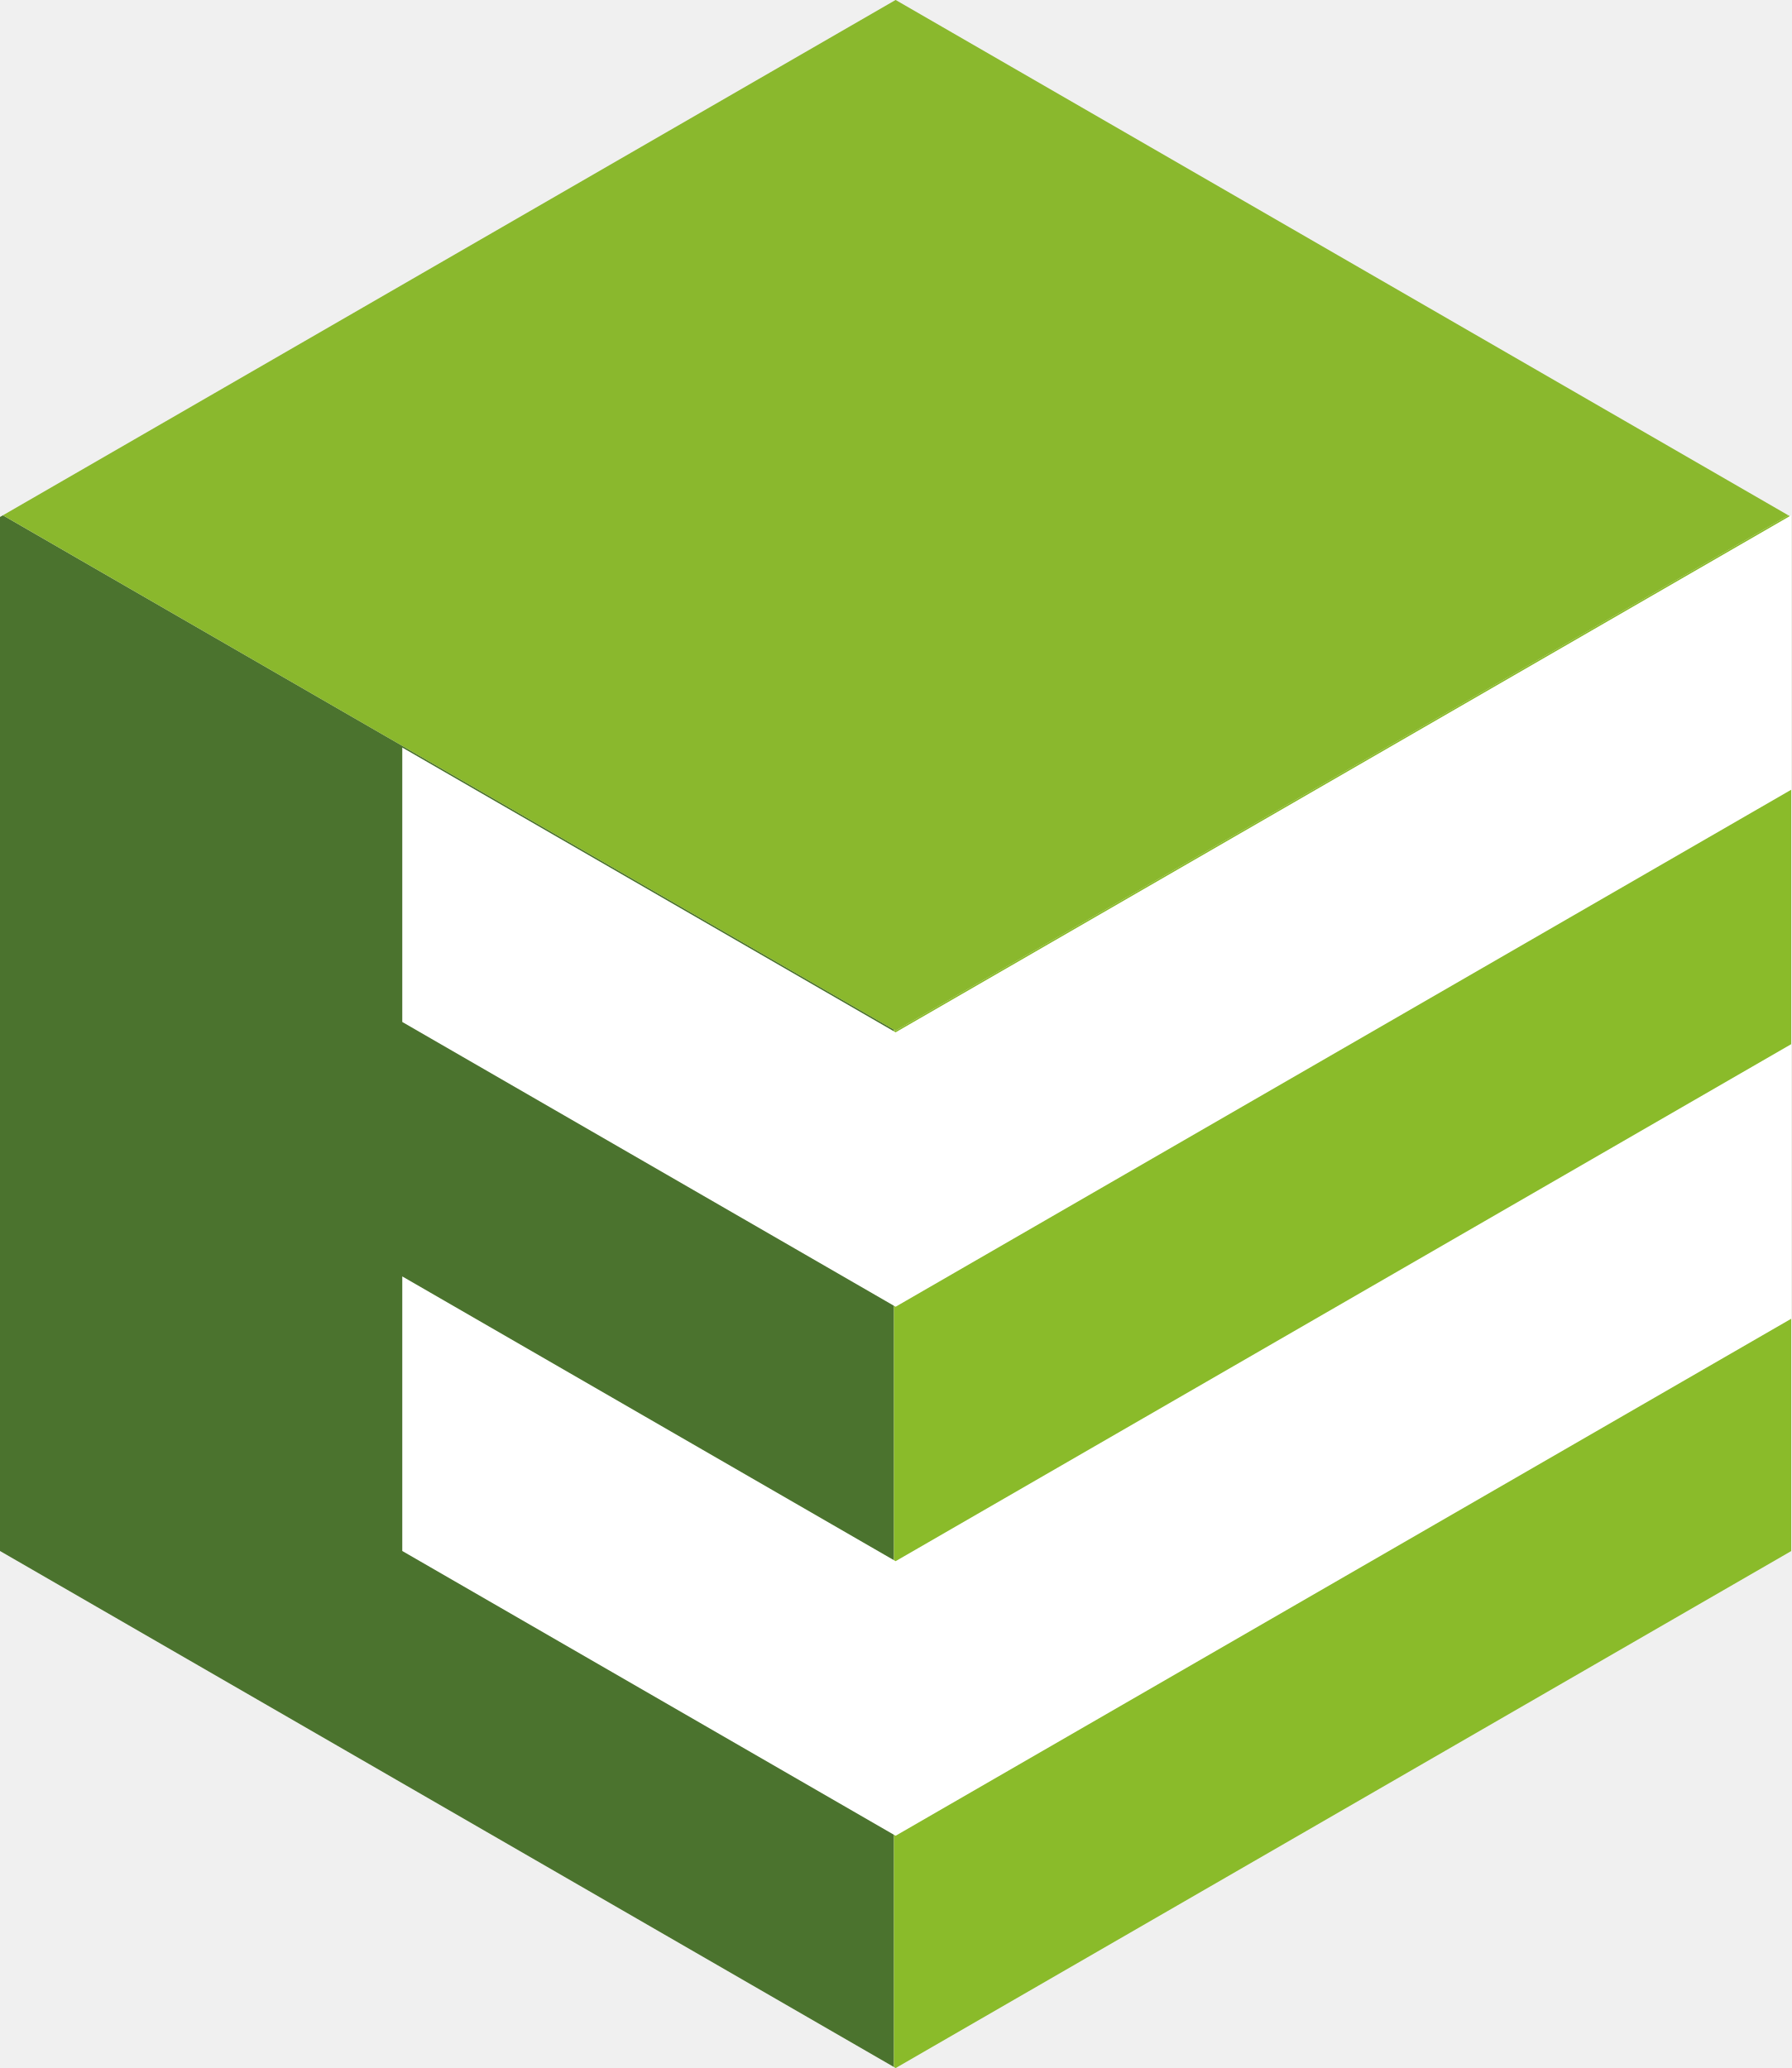
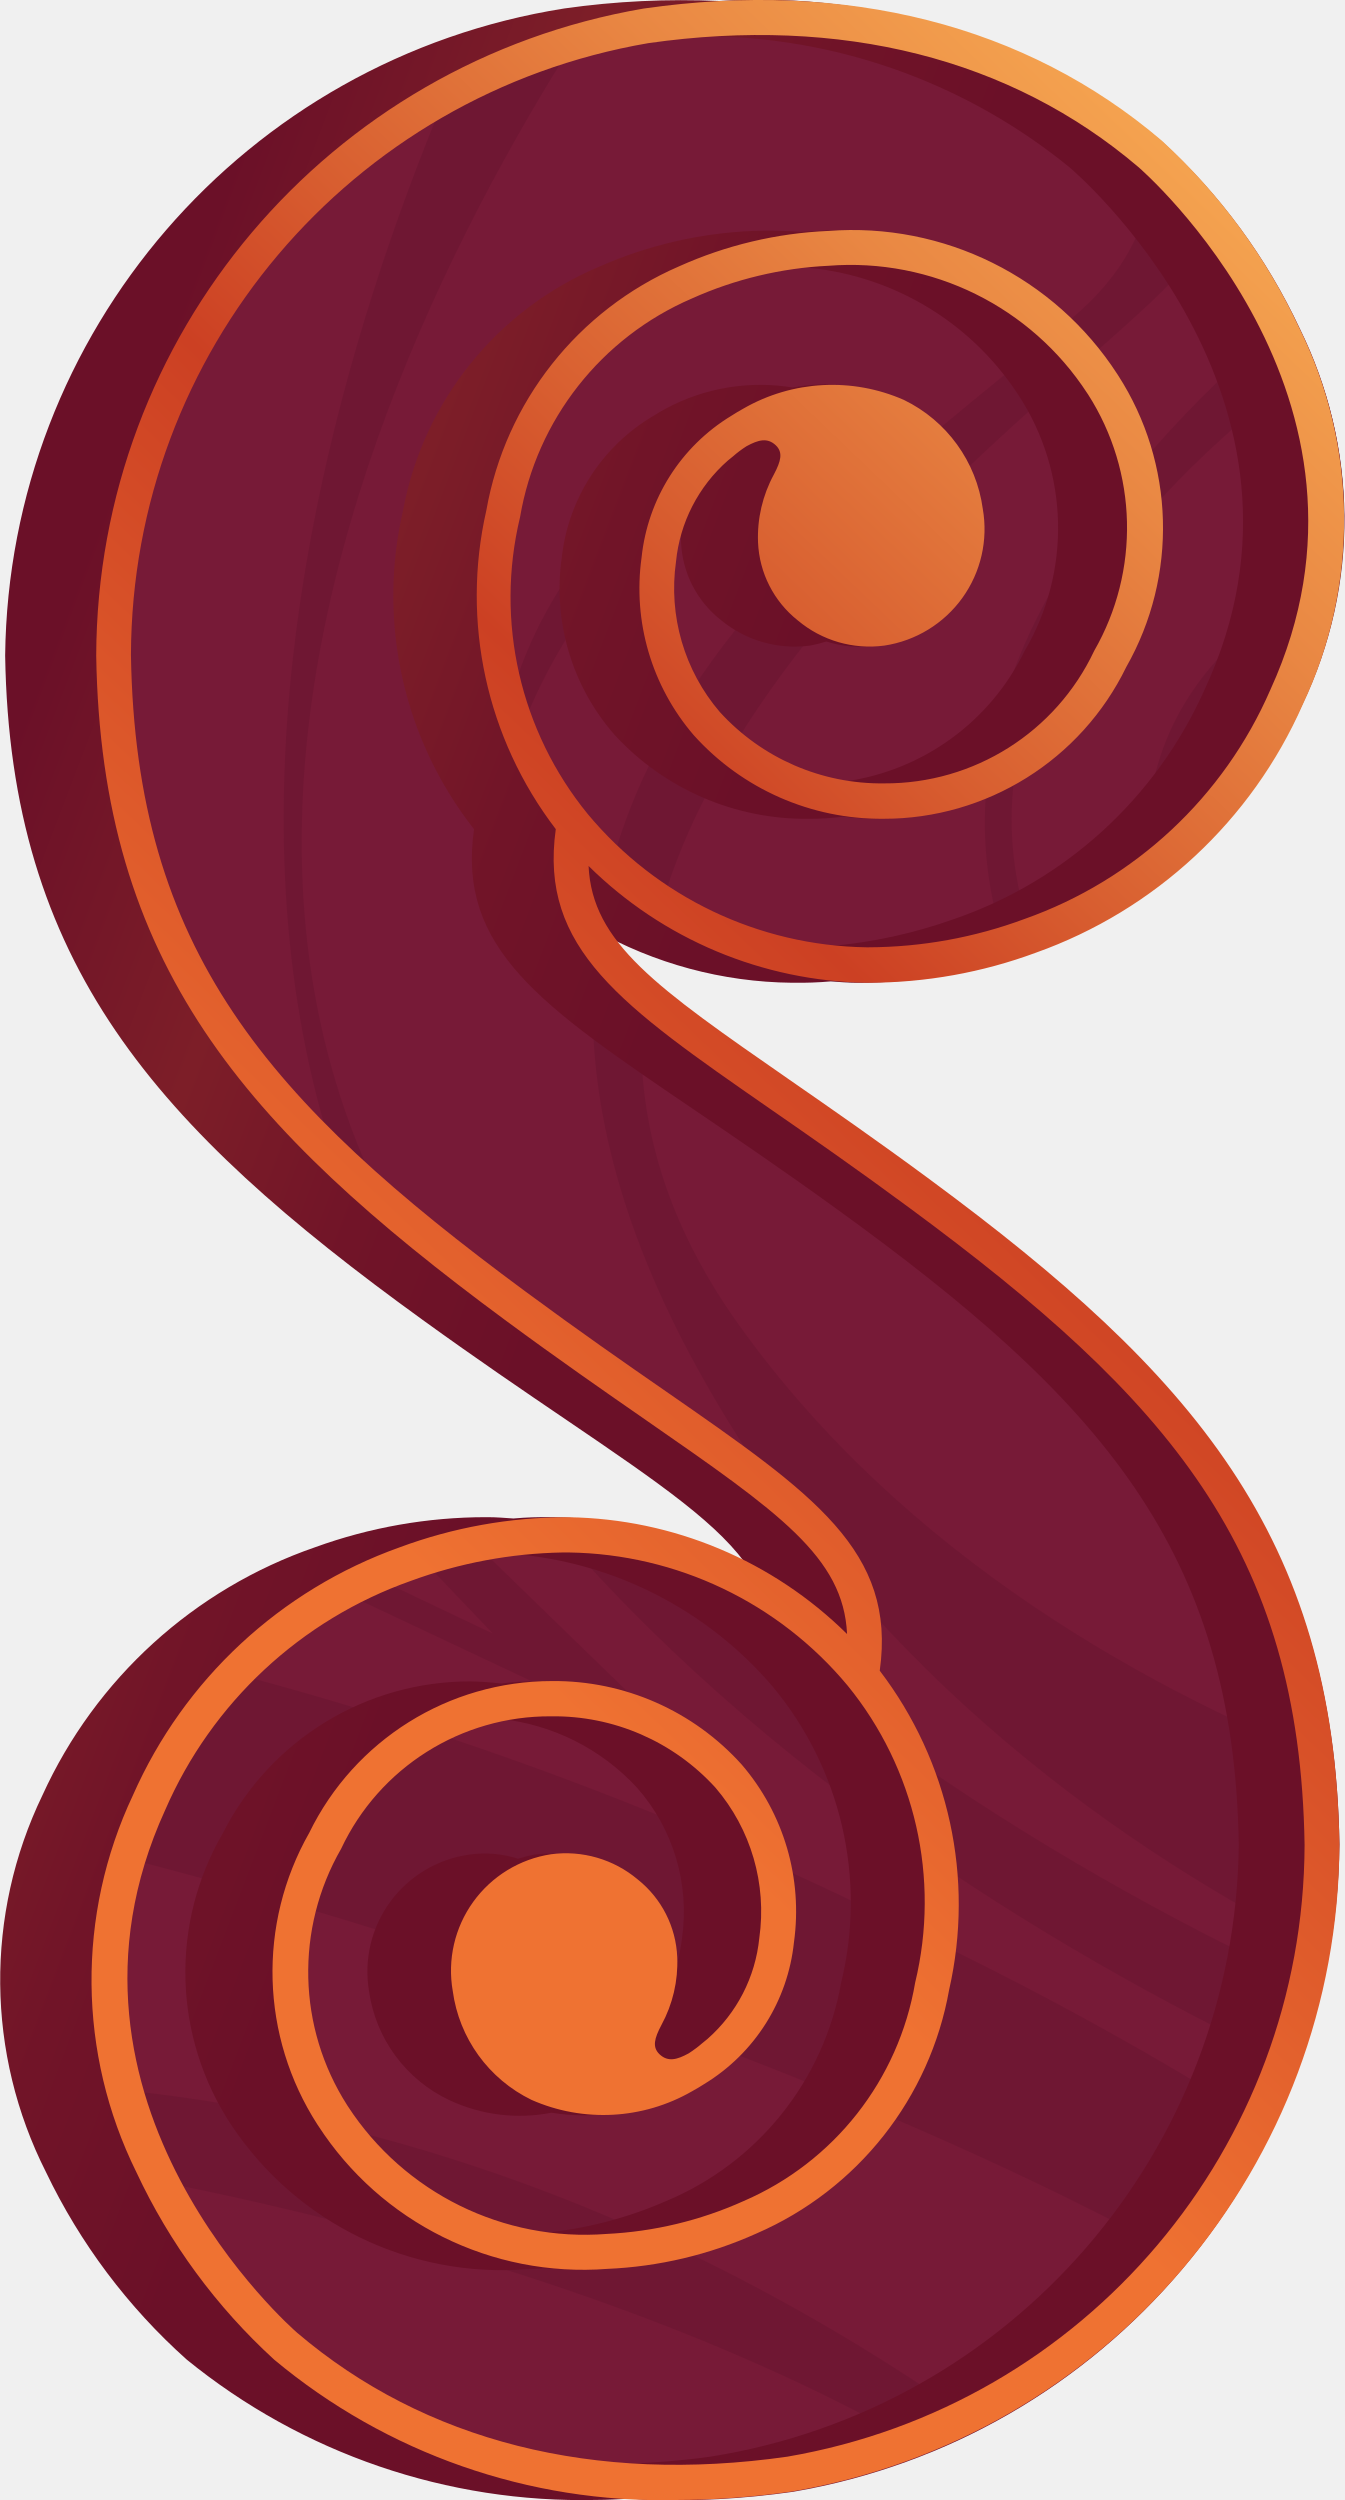
- <svg xmlns="http://www.w3.org/2000/svg" width="47.301" height="54.619">
-   <g data-name="Сгруппировать 47">
-     <path data-name="Контур 6" d="M.077 13.61L0 13.654v27.31l23.606 13.629V27.192z" fill="#4b732e" />
-     <path data-name="Контур 7" d="M47.225 13.61L23.651 27.221l-.045-.026v27.4l.045.026 23.65-13.655V13.654z" fill="#8abb2a" />
-     <path data-name="Контур 8" d="M47.225 13.61L23.651-.001.077 13.61l23.574 13.611z" fill="#8ab82d" />
-     <path data-name="Контур 9" d="M23.651 27.265l-13.028-7.521v7.248l13.028 7.521 23.65-13.655V13.61z" fill="#fff" />
-     <path data-name="Контур 10" d="M23.651 41.233l-13.028-7.521v7.252l13.028 7.521 23.65-13.655v-7.252z" fill="#fff" />
+ <svg xmlns="http://www.w3.org/2000/svg" xmlns:xlink="http://www.w3.org/1999/xlink" width="35.989" height="66.937" viewBox="0 0 35.989 66.937">
+   <defs>
+     <clipPath id="clip-path">
+       <path id="Контур_36" data-name="Контур 36" d="M-1764.471,100.812c-1.417-1.046-2.671-1.916-3.777-2.684-3.877-2.69-5.635-3.912-5.428-6.4a10.714,10.714,0,0,0,7.657,3.4h.053a12.808,12.808,0,0,0,4.429-.8,12.2,12.2,0,0,0,7.069-6.571,11.483,11.483,0,0,0-.093-9.984,15.815,15.815,0,0,0-3.655-4.973c-3.6-3.061-8.356-4.271-13.761-3.5A17.5,17.5,0,0,0-1786.522,86.5c.129,8.2,3.927,12.54,10.892,17.685,1.417,1.046,2.671,1.916,3.777,2.684,3.877,2.69,5.635,3.912,5.427,6.4a10.708,10.708,0,0,0-7.656-3.4h-.053a12.788,12.788,0,0,0-4.43.8,12.2,12.2,0,0,0-7.068,6.57,11.482,11.482,0,0,0,.093,9.985,15.817,15.817,0,0,0,3.654,4.973c3.6,3.061,8.357,4.271,13.762,3.5A17.5,17.5,0,0,0-1753.58,118.5C-1753.708,110.3-1757.507,105.957-1764.471,100.812Z" fill="none" />
+     </clipPath>
+     <linearGradient id="linear-gradient" x1="47.138" y1="-28.133" x2="47.138" y2="-28.736" gradientUnits="objectBoundingBox">
+       <stop offset="0" stop-color="#771a37" />
+       <stop offset="1" stop-color="#cc4023" />
+     </linearGradient>
+     <linearGradient id="linear-gradient-2" x1="51.64" y1="-31.161" x2="53.32" y2="-31.161" gradientUnits="objectBoundingBox">
+       <stop offset="0" stop-color="#af68a5" />
+       <stop offset="1" stop-color="#823365" />
+     </linearGradient>
+     <linearGradient id="linear-gradient-3" x1="63.367" y1="-32.849" x2="65.323" y2="-32.849" xlink:href="#linear-gradient-2" />
+     <linearGradient id="linear-gradient-4" x1="45.093" y1="-73.073" x2="45.734" y2="-73.073" xlink:href="#linear-gradient-2" />
+     <linearGradient id="linear-gradient-5" x1="91.122" y1="-49.725" x2="92.978" y2="-49.725" xlink:href="#linear-gradient-2" />
+     <linearGradient id="linear-gradient-6" x1="219.175" y1="-120.193" x2="221.029" y2="-120.193" xlink:href="#linear-gradient-2" />
+     <linearGradient id="linear-gradient-7" x1="256.794" y1="-142.73" x2="258.613" y2="-142.73" xlink:href="#linear-gradient-2" />
+     <linearGradient id="linear-gradient-8" x1="104.198" y1="-103.217" x2="105.236" y2="-103.217" xlink:href="#linear-gradient-2" />
+     <linearGradient id="linear-gradient-9" x1="58.224" y1="-117.602" x2="58.745" y2="-117.602" xlink:href="#linear-gradient-2" />
+     <linearGradient id="linear-gradient-10" x1="0.617" y1="0.584" x2="-0.01" y2="0.133" gradientUnits="objectBoundingBox">
+       <stop offset="0.265" stop-color="#6b1028" />
+       <stop offset="0.446" stop-color="#711428" />
+       <stop offset="0.62" stop-color="#7d1e28" />
+       <stop offset="0.858" stop-color="#6b1028" />
+     </linearGradient>
+     <linearGradient id="linear-gradient-11" x1="0.838" y1="-0.209" x2="0.393" y2="0.723" gradientUnits="objectBoundingBox">
+       <stop offset="0.011" stop-color="#ffbd5b" />
+       <stop offset="0.099" stop-color="#fcb658" />
+       <stop offset="0.221" stop-color="#f5a450" />
+       <stop offset="0.362" stop-color="#e98743" />
+       <stop offset="0.517" stop-color="#d85e30" />
+       <stop offset="0.62" stop-color="#cc4023" />
+       <stop offset="0.969" stop-color="#ef7232" />
+     </linearGradient>
+   </defs>
+   <g id="Сгруппировать_33" data-name="Сгруппировать 33" transform="translate(1789.36 -68.98)">
+     <g id="Сгруппировать_32" data-name="Сгруппировать 32">
+       <g id="Сгруппировать_31" data-name="Сгруппировать 31" clip-path="url(#clip-path)">
+         <g id="Сгруппировать_30" data-name="Сгруппировать 30">
+           <path id="Контур_17" data-name="Контур 17" d="M-1760.969,69.372l1.632,2.391.873-1.736c.91.278,1.41.477,1.41.477l3.921,2.845c11.907,27.371.137,58.9.137,58.9l-3.34,2.913a38.861,38.861,0,0,1-17.594,1.828l-1.426-1.237.119,1.022a21.505,21.505,0,0,1-7.171-2.508l-3.073-4.209c-9.389-31.4,1.164-57.393,1.164-57.393l3.667-2.858A40.061,40.061,0,0,1-1760.969,69.372Z" fill-rule="evenodd" fill="url(#linear-gradient)" />
+           <g id="Сгруппировать_28" data-name="Сгруппировать 28" opacity="0.2" style="mix-blend-mode: multiply;isolation: isolate">
+             <path id="Контур_18" data-name="Контур 18" d="M-1744.979,128.1s-22.15-6.194-32.751-22.5,3.035-39.747,3.035-39.747l4-.418s-18.316,22.124-6.764,38.455,33,21.978,33,21.978Z" fill-rule="evenodd" fill="url(#linear-gradient-2)" />
+             <path id="Контур_19" data-name="Контур 19" d="M-1744.233,124.823s-17.931-3.69-26.462-19.218,4.653-23.305,10.225-28.27-2.444-11.813-2.444-11.813l6.069.95s2.6,6.347-1.4,10.31-20.192,15.278-11.332,27.67,26.405,14.666,26.405,14.666Z" fill-rule="evenodd" fill="url(#linear-gradient-3)" />
+             <path id="Контур_20" data-name="Контур 20" d="M-1746.174,132.615a89.733,89.733,0,0,0-18.571-11.851,93.885,93.885,0,0,0-20.068-7.417l-4.046-3.832.118,3.474,3.206,5.862s27.954,7.013,38,18.05Z" fill-rule="evenodd" fill="url(#linear-gradient-4)" />
+             <path id="Контур_21" data-name="Контур 21" d="M-1741.873,111.422s-16.25-5.008-20.506-16.919,15.051-22.273,15.051-22.273l.739,1.854s-19.725,9.024-14.934,20.464,19.65,15.793,19.65,15.793Z" fill-rule="evenodd" fill="url(#linear-gradient-5)" />
+             <path id="Контур_22" data-name="Контур 22" d="M-1750.738,100.829s-7.115-2.871-7.829-8.434,4.652-7.9,4.652-7.9S-1747.5,95.625-1750.738,100.829Z" fill-rule="evenodd" fill="url(#linear-gradient-6)" />
+             <path id="Контур_23" data-name="Контур 23" d="M-1768.554,79.877s-8.871,6.607-7.342,13.847C-1775.9,93.724-1778.344,84.443-1768.554,79.877Z" fill-rule="evenodd" fill="url(#linear-gradient-7)" />
+             <path id="Контур_24" data-name="Контур 24" d="M-1770.695,116.083l-14.57-6.865-3.708-2.873-.072-1.894,3.384,3.749,9.493,4.517-9.493-9.96-3.666-5.073-.045-.988,3.711,4.849Z" fill-rule="evenodd" fill="url(#linear-gradient-8)" />
+             <path id="Контур_25" data-name="Контур 25" d="M-1754.485,141.544s-12.818-15.3-32.946-16.721l.463,2.236s23.723,3.576,30.586,14.94Z" fill-rule="evenodd" fill="url(#linear-gradient-9)" />
+           </g>
+           <path id="Контур_26" data-name="Контур 26" d="M-1784.916,134.934s-4.892-11.488-6.674-28.624,8.006-36.128,8.006-36.128S-1794.674,102.608-1784.916,134.934Z" fill="#ef7232" fill-rule="evenodd" />
+           <path id="Контур_27" data-name="Контур 27" d="M-1747.533,136.9s11.306-36.873-.339-65.943C-1747.872,70.958-1733.172,95.593-1747.533,136.9Z" fill="#6b1028" fill-rule="evenodd" />
+           <path id="Контур_28" data-name="Контур 28" d="M-1789.045,104.452l1.614-4.142-.136-12.361-1.805,8.749Z" fill="#d85123" fill-rule="evenodd" />
+           <path id="Контур_29" data-name="Контур 29" d="M-1786.575,82.133l.511-4.042,1.083-3.054,1.4,1.838Z" fill="#d85123" fill-rule="evenodd" />
+           <path id="Контур_30" data-name="Контур 30" d="M-1784.982,75.036l2.1-3.94,4.554-3.61,9.107-2.046a34.519,34.519,0,0,0-10.165,1.518l-4.2,3.224Z" fill="#a62c27" fill-rule="evenodd" />
+           <path id="Контур_31" data-name="Контур 31" d="M-1773.184,142.511s-5.652-1.924-7.962-3.767-5.137-8.891-5.137-8.891l1.367,5.081,3.519,4.748A18.032,18.032,0,0,0-1773.184,142.511Z" fill="#a62c27" fill-rule="evenodd" />
+           <g id="Сгруппировать_29" data-name="Сгруппировать 29">
+             <path id="Контур_32" data-name="Контур 32" d="M-1767.631,141.469l-.417-.741.209-.827.7.517Z" fill="#751628" fill-rule="evenodd" />
+             <path id="Контур_33" data-name="Контур 33" d="M-1767.631,141.469l.5-.64.15-.672-.855-.255.428.436Z" fill="#ea5f3e" fill-rule="evenodd" />
+           </g>
+           <path id="Контур_34" data-name="Контур 34" d="M-1791.182,94.058l3.615-6.109.734-4.446-2.24,1S-1790.82,91.18-1791.182,94.058Z" fill="#ffbd5b" fill-rule="evenodd" style="mix-blend-mode: soft-light;isolation: isolate" />
+           <path id="Контур_35" data-name="Контур 35" d="M-1788.6,114.805l-2.266-2.865a77.186,77.186,0,0,0,2.47,12.117l1.286,1.921S-1788.356,119.155-1788.6,114.805Z" fill="#ffbd5b" fill-rule="evenodd" style="mix-blend-mode: soft-light;isolation: isolate" />
+         </g>
+       </g>
+     </g>
+     <path id="Контур_37" data-name="Контур 37" d="M-1764.678,100.576c-1.449-1.048-2.73-1.918-3.861-2.686-2.529-1.719-4.129-2.821-4.914-4.023a10.967,10.967,0,0,0,5.294,1.426h.049a9.87,9.87,0,0,0,.992-.036c.232.016.464.036.7.036h.05a13.414,13.414,0,0,0,4.573-.805,12.5,12.5,0,0,0,7.3-6.639,11.386,11.386,0,0,0-.095-10.094,15.977,15.977,0,0,0-3.767-5.017,16.96,16.96,0,0,0-11.745-3.731,22.371,22.371,0,0,0-4.152.2,17.746,17.746,0,0,0-14.968,17.324c.132,8.253,4.03,12.619,11.177,17.788,1.449,1.048,2.73,1.918,3.861,2.686,2.529,1.718,4.129,2.821,4.914,4.023a10.967,10.967,0,0,0-5.294-1.426h-.049a9.55,9.55,0,0,0-1,.035c-.229-.015-.458-.035-.687-.035h-.05a13.418,13.418,0,0,0-4.573.805,12.5,12.5,0,0,0-7.3,6.639,11.39,11.39,0,0,0,.095,10.093,15.984,15.984,0,0,0,3.767,5.018,16.76,16.76,0,0,0,10.974,3.758c.292,0,.592-.02.889-.033.282.012.56.033.847.033a23.062,23.062,0,0,0,3.187-.228,17.749,17.749,0,0,0,14.968-17.325C-1753.632,110.111-1757.531,105.745-1764.678,100.576Zm-5.664,34.181c-.757.106-1.5.162-2.226.191a15.587,15.587,0,0,1-9.439-3.506c-.073-.061-7.27-6.164-3.611-14a11.415,11.415,0,0,1,6.723-6.136,13.375,13.375,0,0,1,3.288-.717,10.216,10.216,0,0,1,6.912,3.521,9.039,9.039,0,0,1,1.856,7.958,7.818,7.818,0,0,1-4.7,5.851,10.733,10.733,0,0,1-3.279.847,7.565,7.565,0,0,1-5.8-3.386l-.02-.03a6.505,6.505,0,0,1-.166-6.867A6.322,6.322,0,0,1-1776,115a5.82,5.82,0,0,1,3.7,1.849,5.022,5.022,0,0,1,1.2,4.028,4.262,4.262,0,0,1-.8,2.033,3.4,3.4,0,0,0,.3-1.516,2.8,2.8,0,0,0-1.08-2.083,3.107,3.107,0,0,0-2.372-.675,3.607,3.607,0,0,0-.439.111,2.906,2.906,0,0,0-1.3-.111,3.163,3.163,0,0,0-2.688,3.66,3.814,3.814,0,0,0,2.155,2.917,4.426,4.426,0,0,0,2.731.334,5.329,5.329,0,0,0,3.4-.566c.115-.061.226-.127.333-.194a5.053,5.053,0,0,0,2.452-3.793,5.938,5.938,0,0,0-1.426-4.76,6.957,6.957,0,0,0-5.185-2.235,6.227,6.227,0,0,0-.919.057c-.268-.031-.54-.052-.818-.057a7.414,7.414,0,0,0-6.636,4.063,7.409,7.409,0,0,0,.224,7.813l.019.028a8.7,8.7,0,0,0,7.9,3.835c.022,0,.184,0,.44-.024a10.97,10.97,0,0,0,1.3.024,11.3,11.3,0,0,0,4.083-.948,8.836,8.836,0,0,0,5.268-6.531,10.124,10.124,0,0,0-1.9-8.537c.457-3.2-1.79-4.724-5.853-7.485-1.125-.764-2.4-1.629-3.835-2.668-7.056-5.1-10.661-9.14-10.788-17.046a16.777,16.777,0,0,1,14.144-16.378c.757-.106,1.5-.162,2.227-.191a15.59,15.59,0,0,1,9.438,3.505c.073.061,7.27,6.165,3.611,14a11.412,11.412,0,0,1-6.723,6.136,13.246,13.246,0,0,1-3.3.716,10.215,10.215,0,0,1-6.9-3.52,9.041,9.041,0,0,1-1.856-7.958,7.823,7.823,0,0,1,4.7-5.852,10.74,10.74,0,0,1,3.288-.847,7.56,7.56,0,0,1,5.789,3.387l.02.029a6.5,6.5,0,0,1,.166,6.868,6.318,6.318,0,0,1-4.8,3.484,5.815,5.815,0,0,1-3.7-1.849,5.025,5.025,0,0,1-1.2-4.027,4.268,4.268,0,0,1,.8-2.034,3.4,3.4,0,0,0-.295,1.517,2.8,2.8,0,0,0,1.08,2.083,3.1,3.1,0,0,0,2.372.674,3.545,3.545,0,0,0,.438-.11,2.9,2.9,0,0,0,1.3.11,3.163,3.163,0,0,0,2.687-3.66,3.813,3.813,0,0,0-2.155-2.916,4.426,4.426,0,0,0-2.731-.334,5.341,5.341,0,0,0-3.4.565c-.115.062-.225.128-.333.195a5.05,5.05,0,0,0-2.452,3.792,5.938,5.938,0,0,0,1.426,4.761,6.959,6.959,0,0,0,5.185,2.235,6.614,6.614,0,0,0,.913-.058c.269.032.544.052.824.058a7.436,7.436,0,0,0,6.636-4.063,7.409,7.409,0,0,0-.224-7.813l-.019-.028a8.7,8.7,0,0,0-7.9-3.836c-.021,0-.184,0-.438.025a11,11,0,0,0-1.3-.025,11.336,11.336,0,0,0-4.084.949,8.836,8.836,0,0,0-5.268,6.531,10.124,10.124,0,0,0,1.9,8.537c-.457,3.2,1.79,4.724,5.851,7.483,1.12.761,2.39,1.623,3.837,2.67,7.056,5.1,10.662,9.14,10.788,17.046A16.777,16.777,0,0,1-1770.342,134.757Z" fill="url(#linear-gradient-10)" />
+     <path id="Контур_38" data-name="Контур 38" d="M-1764.442,100.576c-1.411-1.043-2.661-1.91-3.78-2.686-3.564-2.473-5.284-3.666-5.379-5.724a10.832,10.832,0,0,0,7.451,3.127h.048a12.939,12.939,0,0,0,4.478-.805,12.329,12.329,0,0,0,7.143-6.639,11.6,11.6,0,0,0-.093-10.094,15.948,15.948,0,0,0-3.688-5.017c-3.627-3.088-8.425-4.31-13.865-3.529a17.634,17.634,0,0,0-14.657,17.324c.129,8.253,3.946,12.619,10.944,17.788,1.419,1.048,2.674,1.918,3.781,2.686,3.564,2.473,5.283,3.666,5.379,5.724a10.833,10.833,0,0,0-7.451-3.127h-.049a12.888,12.888,0,0,0-4.478.805,12.329,12.329,0,0,0-7.143,6.639,11.606,11.606,0,0,0,.093,10.093,15.947,15.947,0,0,0,3.689,5.018,16.192,16.192,0,0,0,10.744,3.758,22.125,22.125,0,0,0,3.121-.228,17.638,17.638,0,0,0,14.657-17.325C-1753.627,110.111-1757.443,105.745-1764.442,100.576Zm-.415,21.489a7.789,7.789,0,0,1-4.6,5.851,10.126,10.126,0,0,1-3.658.877,7.567,7.567,0,0,1-6.929-3.415l-.02-.031a6.617,6.617,0,0,1-.162-6.867,6.171,6.171,0,0,1,5.622-3.546,5.844,5.844,0,0,1,4.4,1.91,5.091,5.091,0,0,1,1.174,4.028,4.149,4.149,0,0,1-1.387,2.7l-.13.106a3.249,3.249,0,0,1-.373.28c-.316.173-.556.236-.781.025-.2-.192-.14-.423.05-.783a3.5,3.5,0,0,0,.424-1.815,2.808,2.808,0,0,0-1.058-2.083,2.99,2.99,0,0,0-2.321-.675,3.155,3.155,0,0,0-2.632,3.66,3.808,3.808,0,0,0,2.11,2.917,4.761,4.761,0,0,0,4.3-.232c.113-.061.221-.127.326-.194a5.057,5.057,0,0,0,2.4-3.793,6.024,6.024,0,0,0-1.4-4.76,6.751,6.751,0,0,0-5.078-2.235,7.227,7.227,0,0,0-6.5,4.063,7.541,7.541,0,0,0,.22,7.813l.019.028a8.446,8.446,0,0,0,7.736,3.835,10.863,10.863,0,0,0,4-.948,8.789,8.789,0,0,0,5.159-6.531,10.3,10.3,0,0,0-1.859-8.537c.447-3.2-1.753-4.724-5.729-7.482-1.1-.761-2.337-1.622-3.757-2.671-6.908-5.1-10.439-9.139-10.563-17.046a16.669,16.669,0,0,1,13.848-16.378c5.171-.74,9.708.408,13.123,3.314.072.061,7.119,6.165,3.536,14a11.27,11.27,0,0,1-6.583,6.136,12.122,12.122,0,0,1-4.176.758h-.053a9.9,9.9,0,0,1-7.459-3.562,9.177,9.177,0,0,1-1.817-7.959,7.791,7.791,0,0,1,4.6-5.851,10.124,10.124,0,0,1,3.659-.876,7.559,7.559,0,0,1,6.929,3.416l.02.029a6.621,6.621,0,0,1,.162,6.868,6.18,6.18,0,0,1-5.622,3.546,5.846,5.846,0,0,1-4.4-1.911,5.092,5.092,0,0,1-1.173-4.027,4.147,4.147,0,0,1,1.387-2.705l.136-.11a2.894,2.894,0,0,1,.366-.275c.316-.172.557-.236.782-.025.2.192.139.423-.051.783a3.515,3.515,0,0,0-.424,1.815A2.816,2.816,0,0,0-1768,85.591a2.986,2.986,0,0,0,2.322.674,3.154,3.154,0,0,0,2.632-3.66,3.809,3.809,0,0,0-2.11-2.916,4.767,4.767,0,0,0-4.3.231c-.113.062-.222.128-.326.195a5.05,5.05,0,0,0-2.4,3.792,6.022,6.022,0,0,0,1.4,4.761,6.749,6.749,0,0,0,5.077,2.235,7.223,7.223,0,0,0,6.5-4.063,7.54,7.54,0,0,0-.219-7.812l-.019-.029a8.448,8.448,0,0,0-7.737-3.836,10.9,10.9,0,0,0-4,.949,8.788,8.788,0,0,0-5.158,6.531,10.29,10.29,0,0,0,1.859,8.537c-.448,3.2,1.753,4.724,5.729,7.483,1.1.761,2.34,1.623,3.757,2.67,6.909,5.1,10.439,9.14,10.563,17.046a16.671,16.671,0,0,1-13.849,16.378c-5.171.739-9.707-.408-13.122-3.315-.072-.061-7.11-6.183-3.536-14a11.263,11.263,0,0,1,6.582-6.136,12.438,12.438,0,0,1,4.056-.759h.174a9.894,9.894,0,0,1,7.458,3.562A9.177,9.177,0,0,1-1764.857,122.065Z" fill="url(#linear-gradient-11)" />
  </g>
</svg>
